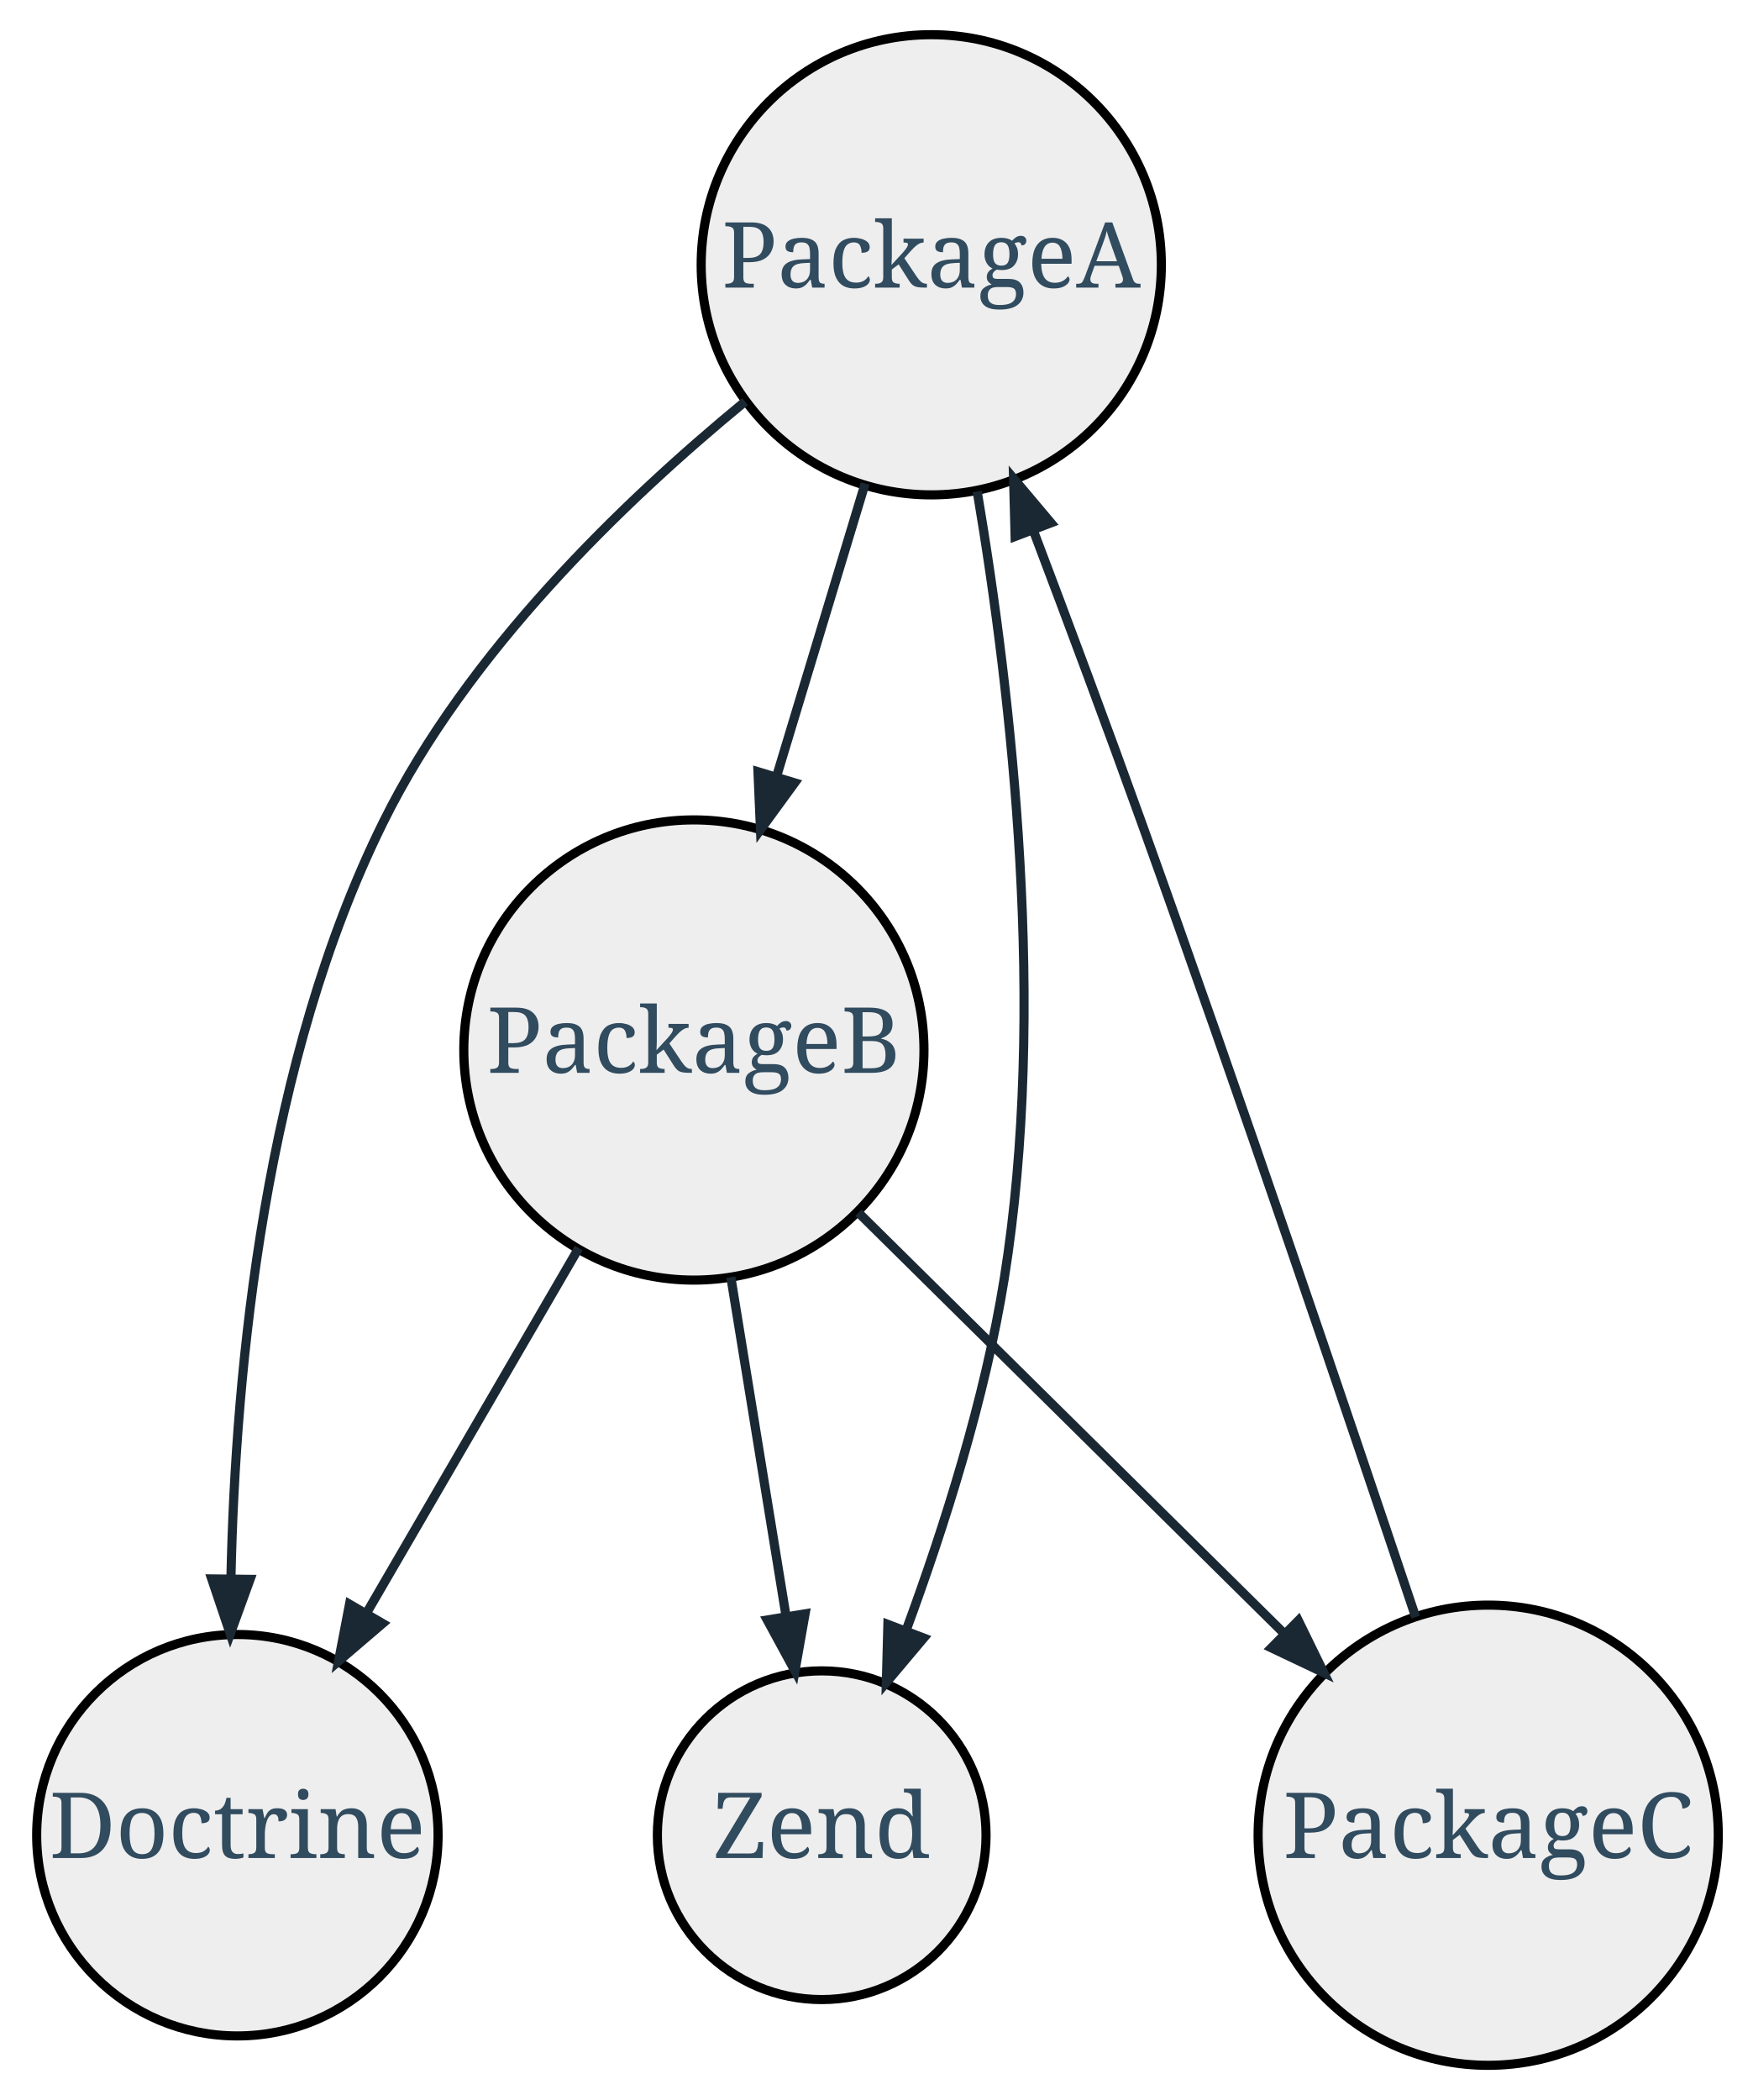
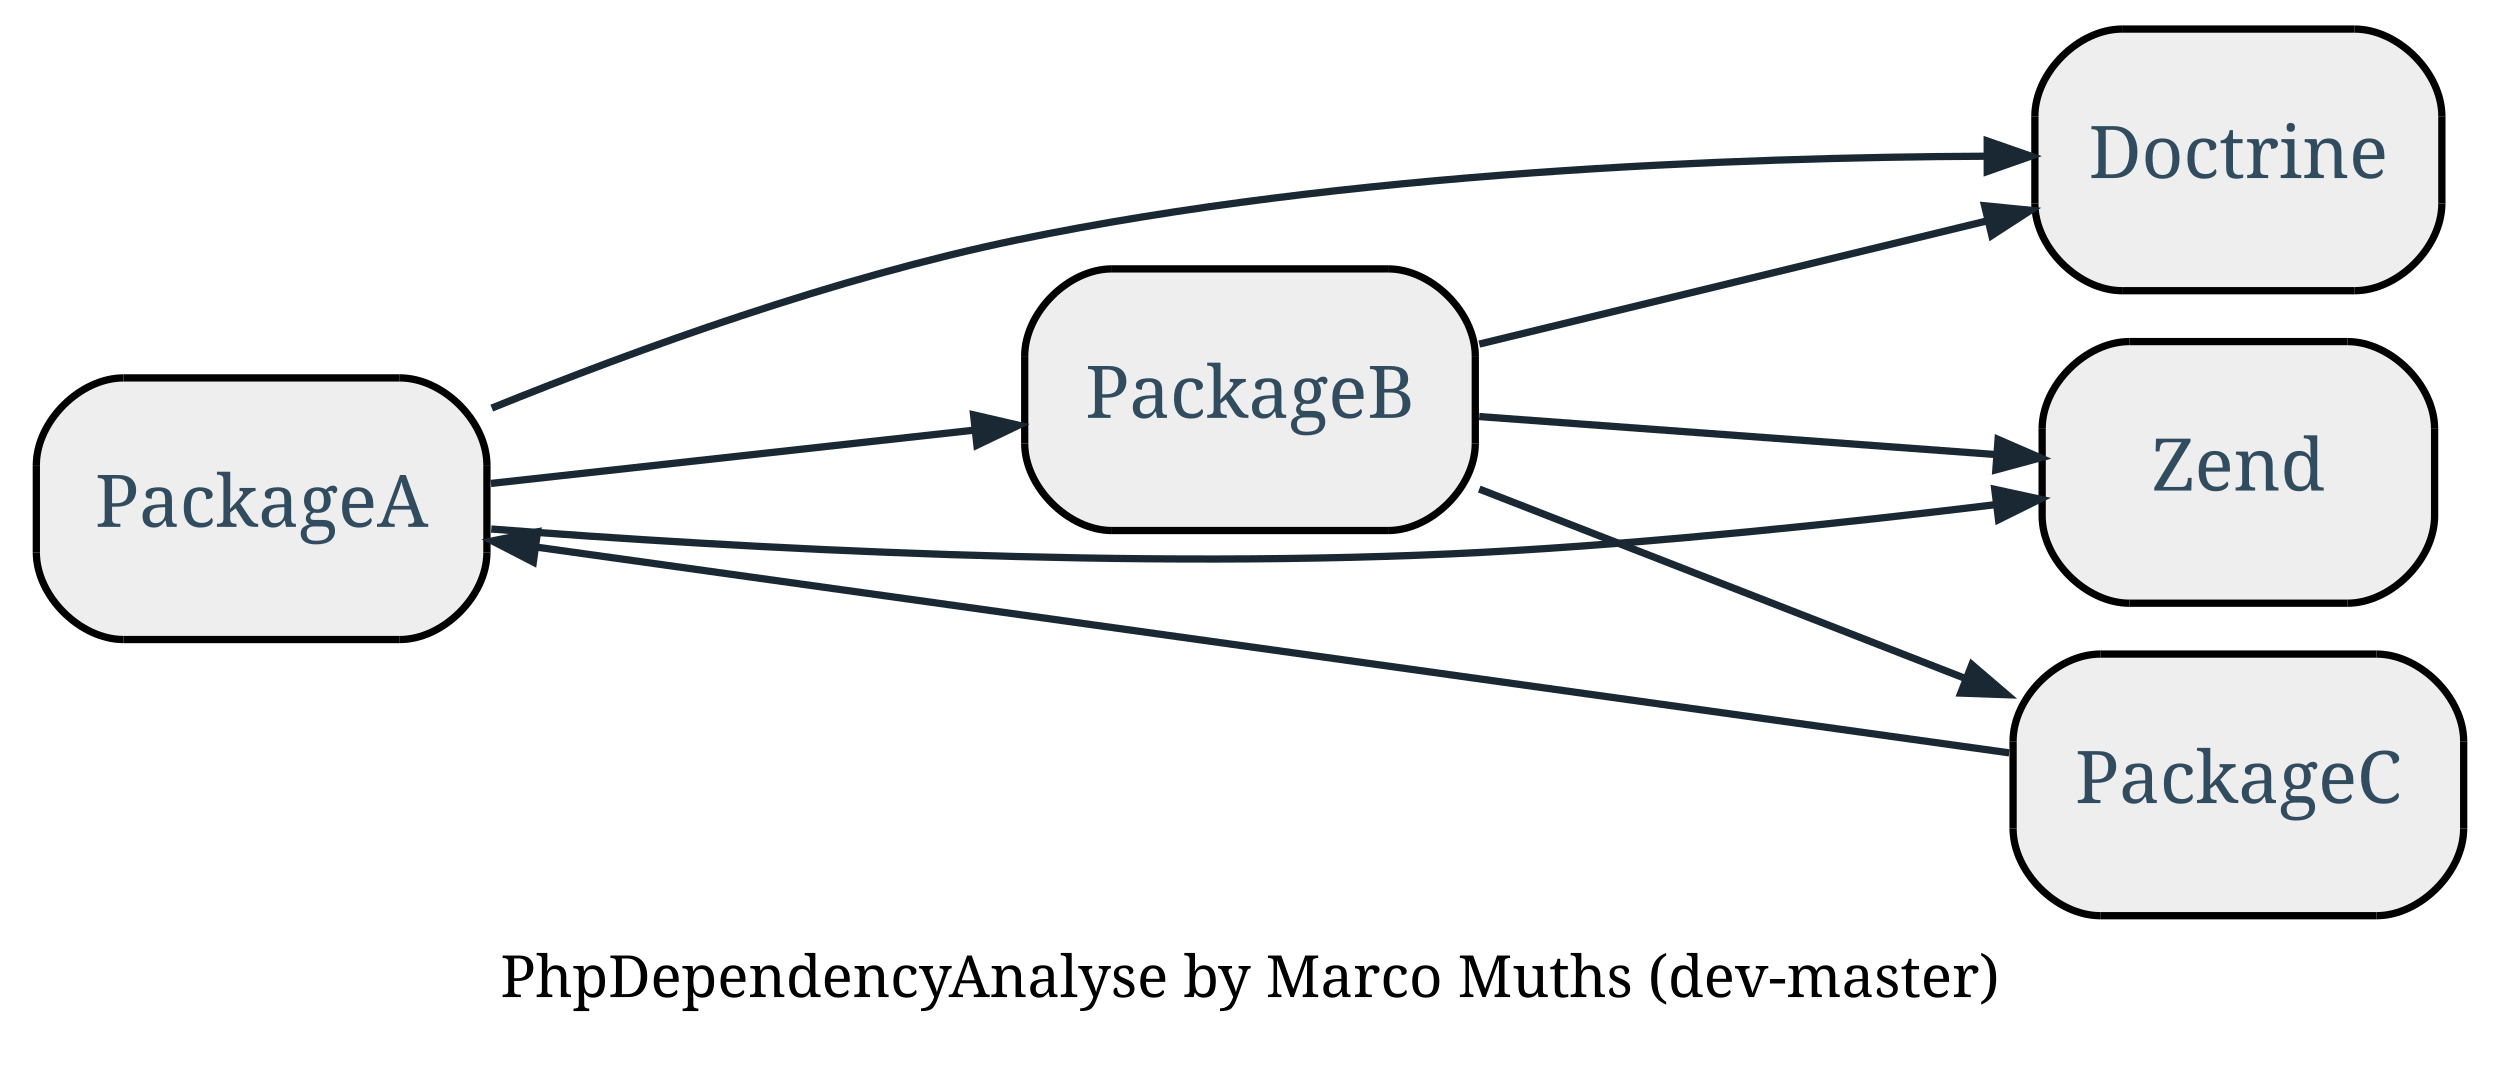
- <svg xmlns="http://www.w3.org/2000/svg" width="192pt" height="230pt" viewBox="0.00 0.00 192.00 230.00">
-   <g id="graph1" class="graph" transform="scale(1 1) rotate(0) translate(4 226)">
-     <polygon fill="white" stroke="white" points="-4,5 -4,-226 189,-226 189,5 -4,5" />
+ <svg xmlns="http://www.w3.org/2000/svg" width="344pt" height="148pt" viewBox="0.00 0.00 344.00 148.00">
+   <g id="graph1" class="graph" transform="scale(1 1) rotate(0) translate(4 144)">
+     <polygon fill="white" stroke="white" points="-4,5 -4,-144 341,-144 341,5 -4,5" />
+     <text text-anchor="middle" x="168" y="-6.8" font-family="Times Roman,serif" font-size="8.00">PhpDependencyAnalyse by Marco Muths (dev-master)</text>
    <g id="node1" class="node">
-       <ellipse fill="#eeeeee" stroke="black" cx="98" cy="-197" rx="25.201" ry="25.201" />
-       <text text-anchor="middle" x="98" y="-194.5" font-family="Times Roman,serif" font-size="10.00" fill="#314b5f">PackageA</text>
+       <polygon fill="#eeeeee" stroke="#eeeeee" points="51,-92 13,-92 1,-80 1,-68 13,-56 51,-56 63,-68 63,-80 51,-92" />
+       <path fill="#eeeeee" stroke="#eeeeee" d="M13,-92C7,-92 1,-86 1,-80" />
+       <path fill="#eeeeee" stroke="#eeeeee" d="M1,-68C1,-62 7,-56 13,-56" />
+       <path fill="#eeeeee" stroke="#eeeeee" d="M51,-56C57,-56 63,-62 63,-68" />
+       <path fill="#eeeeee" stroke="#eeeeee" d="M63,-80C63,-86 57,-92 51,-92" />
+       <polyline fill="none" stroke="black" points="51,-92 13,-92 " />
+       <path fill="none" stroke="black" d="M13,-92C7,-92 1,-86 1,-80" />
+       <polyline fill="none" stroke="black" points="1,-80 1,-68 " />
+       <path fill="none" stroke="black" d="M1,-68C1,-62 7,-56 13,-56" />
+       <polyline fill="none" stroke="black" points="13,-56 51,-56 " />
+       <path fill="none" stroke="black" d="M51,-56C57,-56 63,-62 63,-68" />
+       <polyline fill="none" stroke="black" points="63,-68 63,-80 " />
+       <path fill="none" stroke="black" d="M63,-80C63,-86 57,-92 51,-92" />
+       <text text-anchor="middle" x="32" y="-71.5" font-family="Times Roman,serif" font-size="10.00" fill="#314b5f">PackageA</text>
    </g>
    <g id="node2" class="node">
-       <ellipse fill="#eeeeee" stroke="black" cx="72" cy="-111" rx="25.201" ry="25.201" />
-       <text text-anchor="middle" x="72" y="-108.5" font-family="Times Roman,serif" font-size="10.00" fill="#314b5f">PackageB</text>
+       <polygon fill="#eeeeee" stroke="#eeeeee" points="187,-107 149,-107 137,-95 137,-83 149,-71 187,-71 199,-83 199,-95 187,-107" />
+       <path fill="#eeeeee" stroke="#eeeeee" d="M149,-107C143,-107 137,-101 137,-95" />
+       <path fill="#eeeeee" stroke="#eeeeee" d="M137,-83C137,-77 143,-71 149,-71" />
+       <path fill="#eeeeee" stroke="#eeeeee" d="M187,-71C193,-71 199,-77 199,-83" />
+       <path fill="#eeeeee" stroke="#eeeeee" d="M199,-95C199,-101 193,-107 187,-107" />
+       <polyline fill="none" stroke="black" points="187,-107 149,-107 " />
+       <path fill="none" stroke="black" d="M149,-107C143,-107 137,-101 137,-95" />
+       <polyline fill="none" stroke="black" points="137,-95 137,-83 " />
+       <path fill="none" stroke="black" d="M137,-83C137,-77 143,-71 149,-71" />
+       <polyline fill="none" stroke="black" points="149,-71 187,-71 " />
+       <path fill="none" stroke="black" d="M187,-71C193,-71 199,-77 199,-83" />
+       <polyline fill="none" stroke="black" points="199,-83 199,-95 " />
+       <path fill="none" stroke="black" d="M199,-95C199,-101 193,-107 187,-107" />
+       <text text-anchor="middle" x="168" y="-86.5" font-family="Times Roman,serif" font-size="10.00" fill="#314b5f">PackageB</text>
    </g>
    <g id="edge2" class="edge">
-       <path fill="none" stroke="#1a2833" d="M90.758,-173.044C87.768,-163.156 84.27,-151.584 81.109,-141.13" />
-       <polygon fill="#1a2833" stroke="#1a2833" points="83.04,-140.261 79.294,-135.126 79.02,-141.477 83.04,-140.261" />
+       <path fill="none" stroke="#1a2833" d="M63.543,-77.479C83.397,-79.669 109.139,-82.508 130.1,-84.82" />
+       <polygon fill="#1a2833" stroke="#1a2833" points="129.963,-86.917 136.157,-85.488 130.423,-82.743 129.963,-86.917" />
    </g>
    <g id="node3" class="node">
-       <ellipse fill="#eeeeee" stroke="black" cx="22" cy="-25" rx="21.983" ry="21.983" />
-       <text text-anchor="middle" x="22" y="-22.5" font-family="Times Roman,serif" font-size="10.00" fill="#314b5f">Doctrine</text>
+       <polygon fill="#eeeeee" stroke="#eeeeee" points="320,-140 288,-140 276,-128 276,-116 288,-104 320,-104 332,-116 332,-128 320,-140" />
+       <path fill="#eeeeee" stroke="#eeeeee" d="M288,-140C282,-140 276,-134 276,-128" />
+       <path fill="#eeeeee" stroke="#eeeeee" d="M276,-116C276,-110 282,-104 288,-104" />
+       <path fill="#eeeeee" stroke="#eeeeee" d="M320,-104C326,-104 332,-110 332,-116" />
+       <path fill="#eeeeee" stroke="#eeeeee" d="M332,-128C332,-134 326,-140 320,-140" />
+       <polyline fill="none" stroke="black" points="320,-140 288,-140 " />
+       <path fill="none" stroke="black" d="M288,-140C282,-140 276,-134 276,-128" />
+       <polyline fill="none" stroke="black" points="276,-128 276,-116 " />
+       <path fill="none" stroke="black" d="M276,-116C276,-110 282,-104 288,-104" />
+       <polyline fill="none" stroke="black" points="288,-104 320,-104 " />
+       <path fill="none" stroke="black" d="M320,-104C326,-104 332,-110 332,-116" />
+       <polyline fill="none" stroke="black" points="332,-116 332,-128 " />
+       <path fill="none" stroke="black" d="M332,-128C332,-134 326,-140 320,-140" />
+       <text text-anchor="middle" x="304" y="-119.5" font-family="Times Roman,serif" font-size="10.00" fill="#314b5f">Doctrine</text>
    </g>
    <g id="edge4" class="edge">
-       <path fill="none" stroke="#1a2833" d="M77.603,-182.015C64.07,-170.894 47.169,-154.5 38,-136 25.063,-109.897 21.783,-76.388 21.291,-53.047" />
-       <polygon fill="#1a2833" stroke="#1a2833" points="23.391,-53.021 21.221,-47.046 19.191,-53.07 23.391,-53.021" />
+       <path fill="none" stroke="#1a2833" d="M63.667,-87.847C83.942,-96.061 111.038,-105.846 136,-111 181.408,-120.375 235.046,-122.355 269.281,-122.505" />
+       <polygon fill="#1a2833" stroke="#1a2833" points="269.439,-124.605 275.442,-122.513 269.444,-120.405 269.439,-124.605" />
    </g>
    <g id="node4" class="node">
-       <ellipse fill="#eeeeee" stroke="black" cx="86" cy="-25" rx="18" ry="18" />
-       <text text-anchor="middle" x="86" y="-22.5" font-family="Times Roman,serif" font-size="10.00" fill="#314b5f">Zend</text>
+       <polygon fill="#eeeeee" stroke="#eeeeee" points="319,-97 289,-97 277,-85 277,-73 289,-61 319,-61 331,-73 331,-85 319,-97" />
+       <path fill="#eeeeee" stroke="#eeeeee" d="M289,-97C283,-97 277,-91 277,-85" />
+       <path fill="#eeeeee" stroke="#eeeeee" d="M277,-73C277,-67 283,-61 289,-61" />
+       <path fill="#eeeeee" stroke="#eeeeee" d="M319,-61C325,-61 331,-67 331,-73" />
+       <path fill="#eeeeee" stroke="#eeeeee" d="M331,-85C331,-91 325,-97 319,-97" />
+       <polyline fill="none" stroke="black" points="319,-97 289,-97 " />
+       <path fill="none" stroke="black" d="M289,-97C283,-97 277,-91 277,-85" />
+       <polyline fill="none" stroke="black" points="277,-85 277,-73 " />
+       <path fill="none" stroke="black" d="M277,-73C277,-67 283,-61 289,-61" />
+       <polyline fill="none" stroke="black" points="289,-61 319,-61 " />
+       <path fill="none" stroke="black" d="M319,-61C325,-61 331,-67 331,-73" />
+       <polyline fill="none" stroke="black" points="331,-73 331,-85 " />
+       <path fill="none" stroke="black" d="M331,-85C331,-91 325,-97 319,-97" />
+       <text text-anchor="middle" x="304" y="-76.5" font-family="Times Roman,serif" font-size="10.00" fill="#314b5f">Zend</text>
    </g>
    <g id="edge6" class="edge">
-       <path fill="none" stroke="#1a2833" d="M103.033,-172.171C106.845,-149.582 110.694,-115.382 106,-86 103.904,-72.879 99.423,-58.75 95.232,-47.397" />
-       <polygon fill="#1a2833" stroke="#1a2833" points="97.175,-46.597 93.082,-41.733 93.248,-48.088 97.175,-46.597" />
+       <path fill="none" stroke="#1a2833" d="M63.597,-71.208C97.375,-68.612 152.494,-65.495 200,-68 223.661,-69.248 250.224,-72.082 270.583,-74.561" />
+       <polygon fill="#1a2833" stroke="#1a2833" points="270.479,-76.664 276.691,-75.317 270.995,-72.496 270.479,-76.664" />
    </g>
    <g id="edge10" class="edge">
-       <path fill="none" stroke="#1a2833" d="M59.383,-89.299C52.295,-77.108 43.431,-61.861 36.113,-49.274" />
-       <polygon fill="#1a2833" stroke="#1a2833" points="37.912,-48.191 33.081,-44.059 34.281,-50.302 37.912,-48.191" />
+       <path fill="none" stroke="#1a2833" d="M199.543,-96.654C220.487,-101.736 247.981,-108.407 269.505,-113.63" />
+       <polygon fill="#1a2833" stroke="#1a2833" points="269.081,-115.688 275.407,-115.062 270.071,-111.606 269.081,-115.688" />
    </g>
    <g id="edge12" class="edge">
-       <path fill="none" stroke="#1a2833" d="M76.049,-86.125C77.944,-74.489 80.191,-60.686 82.07,-49.143" />
-       <polygon fill="#1a2833" stroke="#1a2833" points="84.18,-49.25 83.071,-42.991 80.034,-48.575 84.18,-49.25" />
+       <path fill="none" stroke="#1a2833" d="M199.543,-86.681C220.826,-85.116 248.873,-83.053 270.545,-81.46" />
+       <polygon fill="#1a2833" stroke="#1a2833" points="270.935,-83.537 276.764,-81.003 270.627,-79.348 270.935,-83.537" />
    </g>
    <g id="node5" class="node">
-       <ellipse fill="#eeeeee" stroke="black" cx="159" cy="-25" rx="25.201" ry="25.201" />
-       <text text-anchor="middle" x="159" y="-22.5" font-family="Times Roman,serif" font-size="10.00" fill="#314b5f">PackageC</text>
+       <polygon fill="#eeeeee" stroke="#eeeeee" points="323,-54 285,-54 273,-42 273,-30 285,-18 323,-18 335,-30 335,-42 323,-54" />
+       <path fill="#eeeeee" stroke="#eeeeee" d="M285,-54C279,-54 273,-48 273,-42" />
+       <path fill="#eeeeee" stroke="#eeeeee" d="M273,-30C273,-24 279,-18 285,-18" />
+       <path fill="#eeeeee" stroke="#eeeeee" d="M323,-18C329,-18 335,-24 335,-30" />
+       <path fill="#eeeeee" stroke="#eeeeee" d="M335,-42C335,-48 329,-54 323,-54" />
+       <polyline fill="none" stroke="black" points="323,-54 285,-54 " />
+       <path fill="none" stroke="black" d="M285,-54C279,-54 273,-48 273,-42" />
+       <polyline fill="none" stroke="black" points="273,-42 273,-30 " />
+       <path fill="none" stroke="black" d="M273,-30C273,-24 279,-18 285,-18" />
+       <polyline fill="none" stroke="black" points="285,-18 323,-18 " />
+       <path fill="none" stroke="black" d="M323,-18C329,-18 335,-24 335,-30" />
+       <polyline fill="none" stroke="black" points="335,-30 335,-42 " />
+       <path fill="none" stroke="black" d="M335,-42C335,-48 329,-54 323,-54" />
+       <text text-anchor="middle" x="304" y="-33.5" font-family="Times Roman,serif" font-size="10.00" fill="#314b5f">PackageC</text>
    </g>
    <g id="edge8" class="edge">
-       <path fill="none" stroke="#1a2833" d="M90.026,-93.181C103.558,-79.805 122.167,-61.41 136.646,-47.097" />
-       <polygon fill="#1a2833" stroke="#1a2833" points="138.206,-48.508 140.997,-42.796 135.253,-45.521 138.206,-48.508" />
+       <path fill="none" stroke="#1a2833" d="M199.543,-76.707C219.483,-68.937 245.36,-58.852 266.369,-50.665" />
+       <polygon fill="#1a2833" stroke="#1a2833" points="267.329,-52.545 272.157,-48.409 265.804,-48.631 267.329,-52.545" />
    </g>
    <g id="edge14" class="edge">
-       <path fill="none" stroke="#1a2833" d="M151.057,-48.892C143.511,-71.421 131.752,-106.099 121,-136 117.254,-146.417 113.013,-157.778 109.203,-167.841" />
-       <polygon fill="#1a2833" stroke="#1a2833" points="107.183,-167.244 107.016,-173.599 111.109,-168.736 107.183,-167.244" />
+       <path fill="none" stroke="#1a2833" d="M272.468,-40.405C222.129,-47.438 123.796,-61.175 69.777,-68.722" />
+       <polygon fill="#1a2833" stroke="#1a2833" points="69.386,-66.656 63.734,-69.567 69.967,-70.816 69.386,-66.656" />
    </g>
  </g>
</svg>
